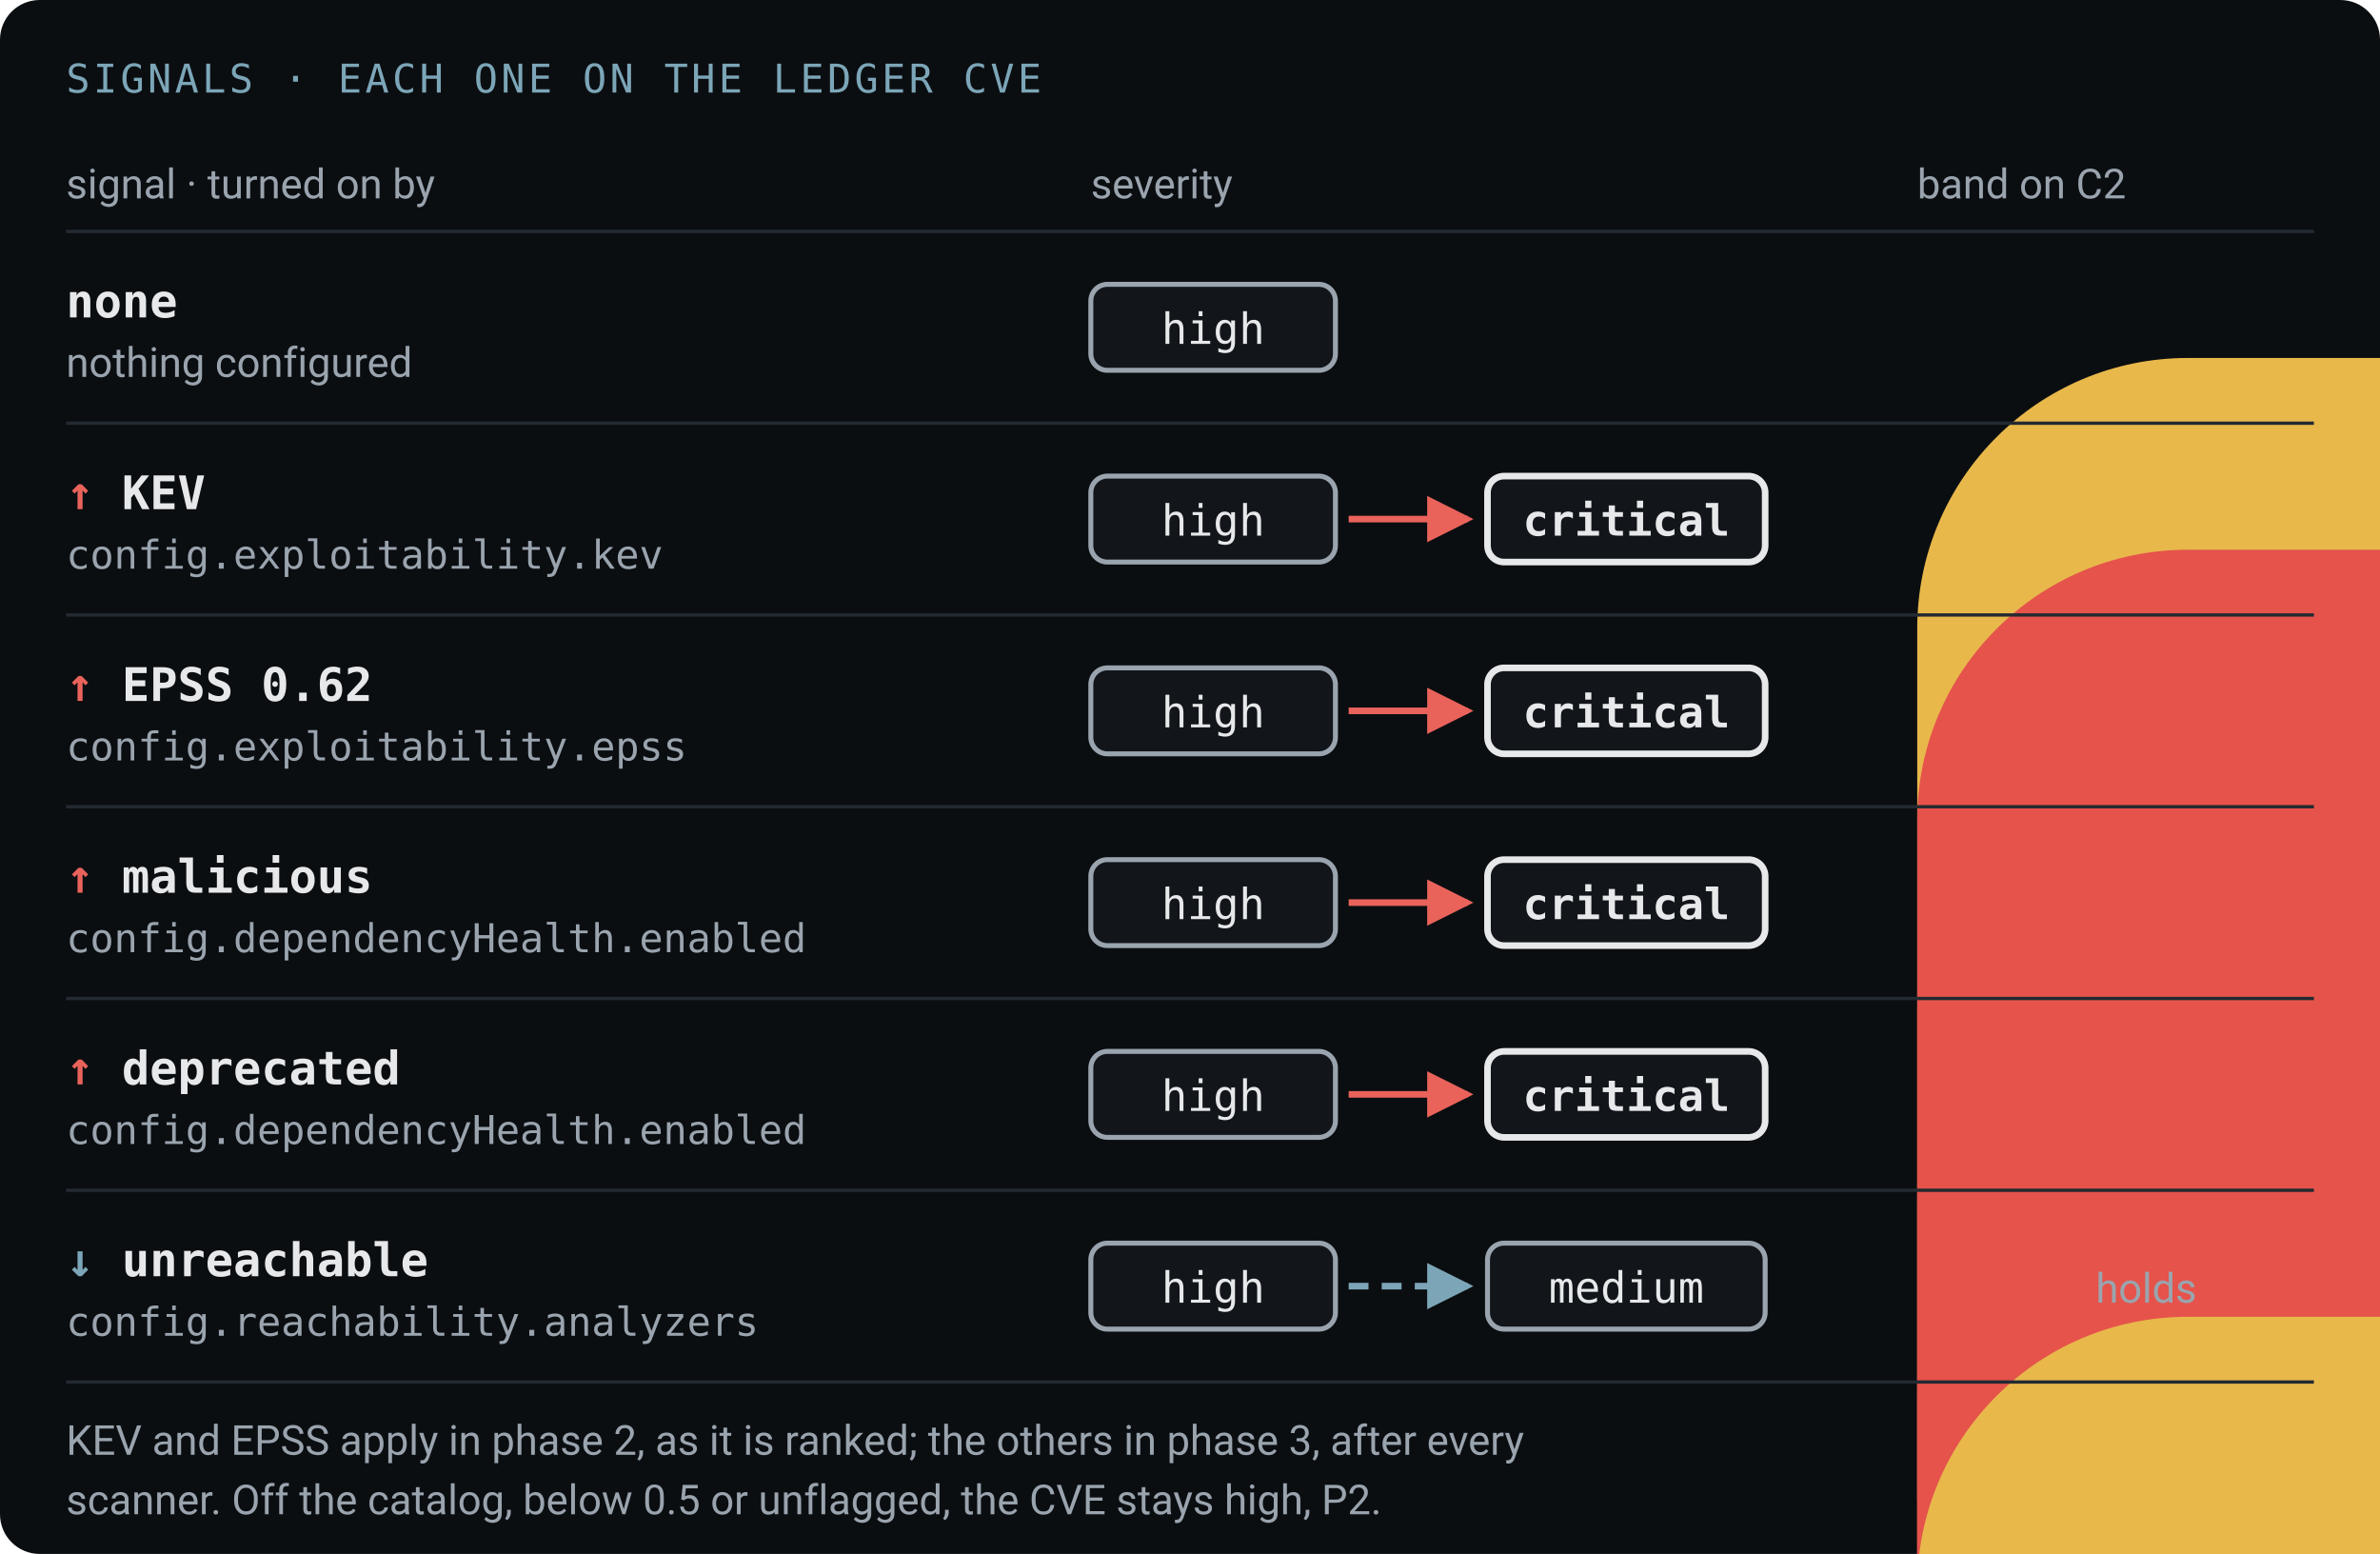
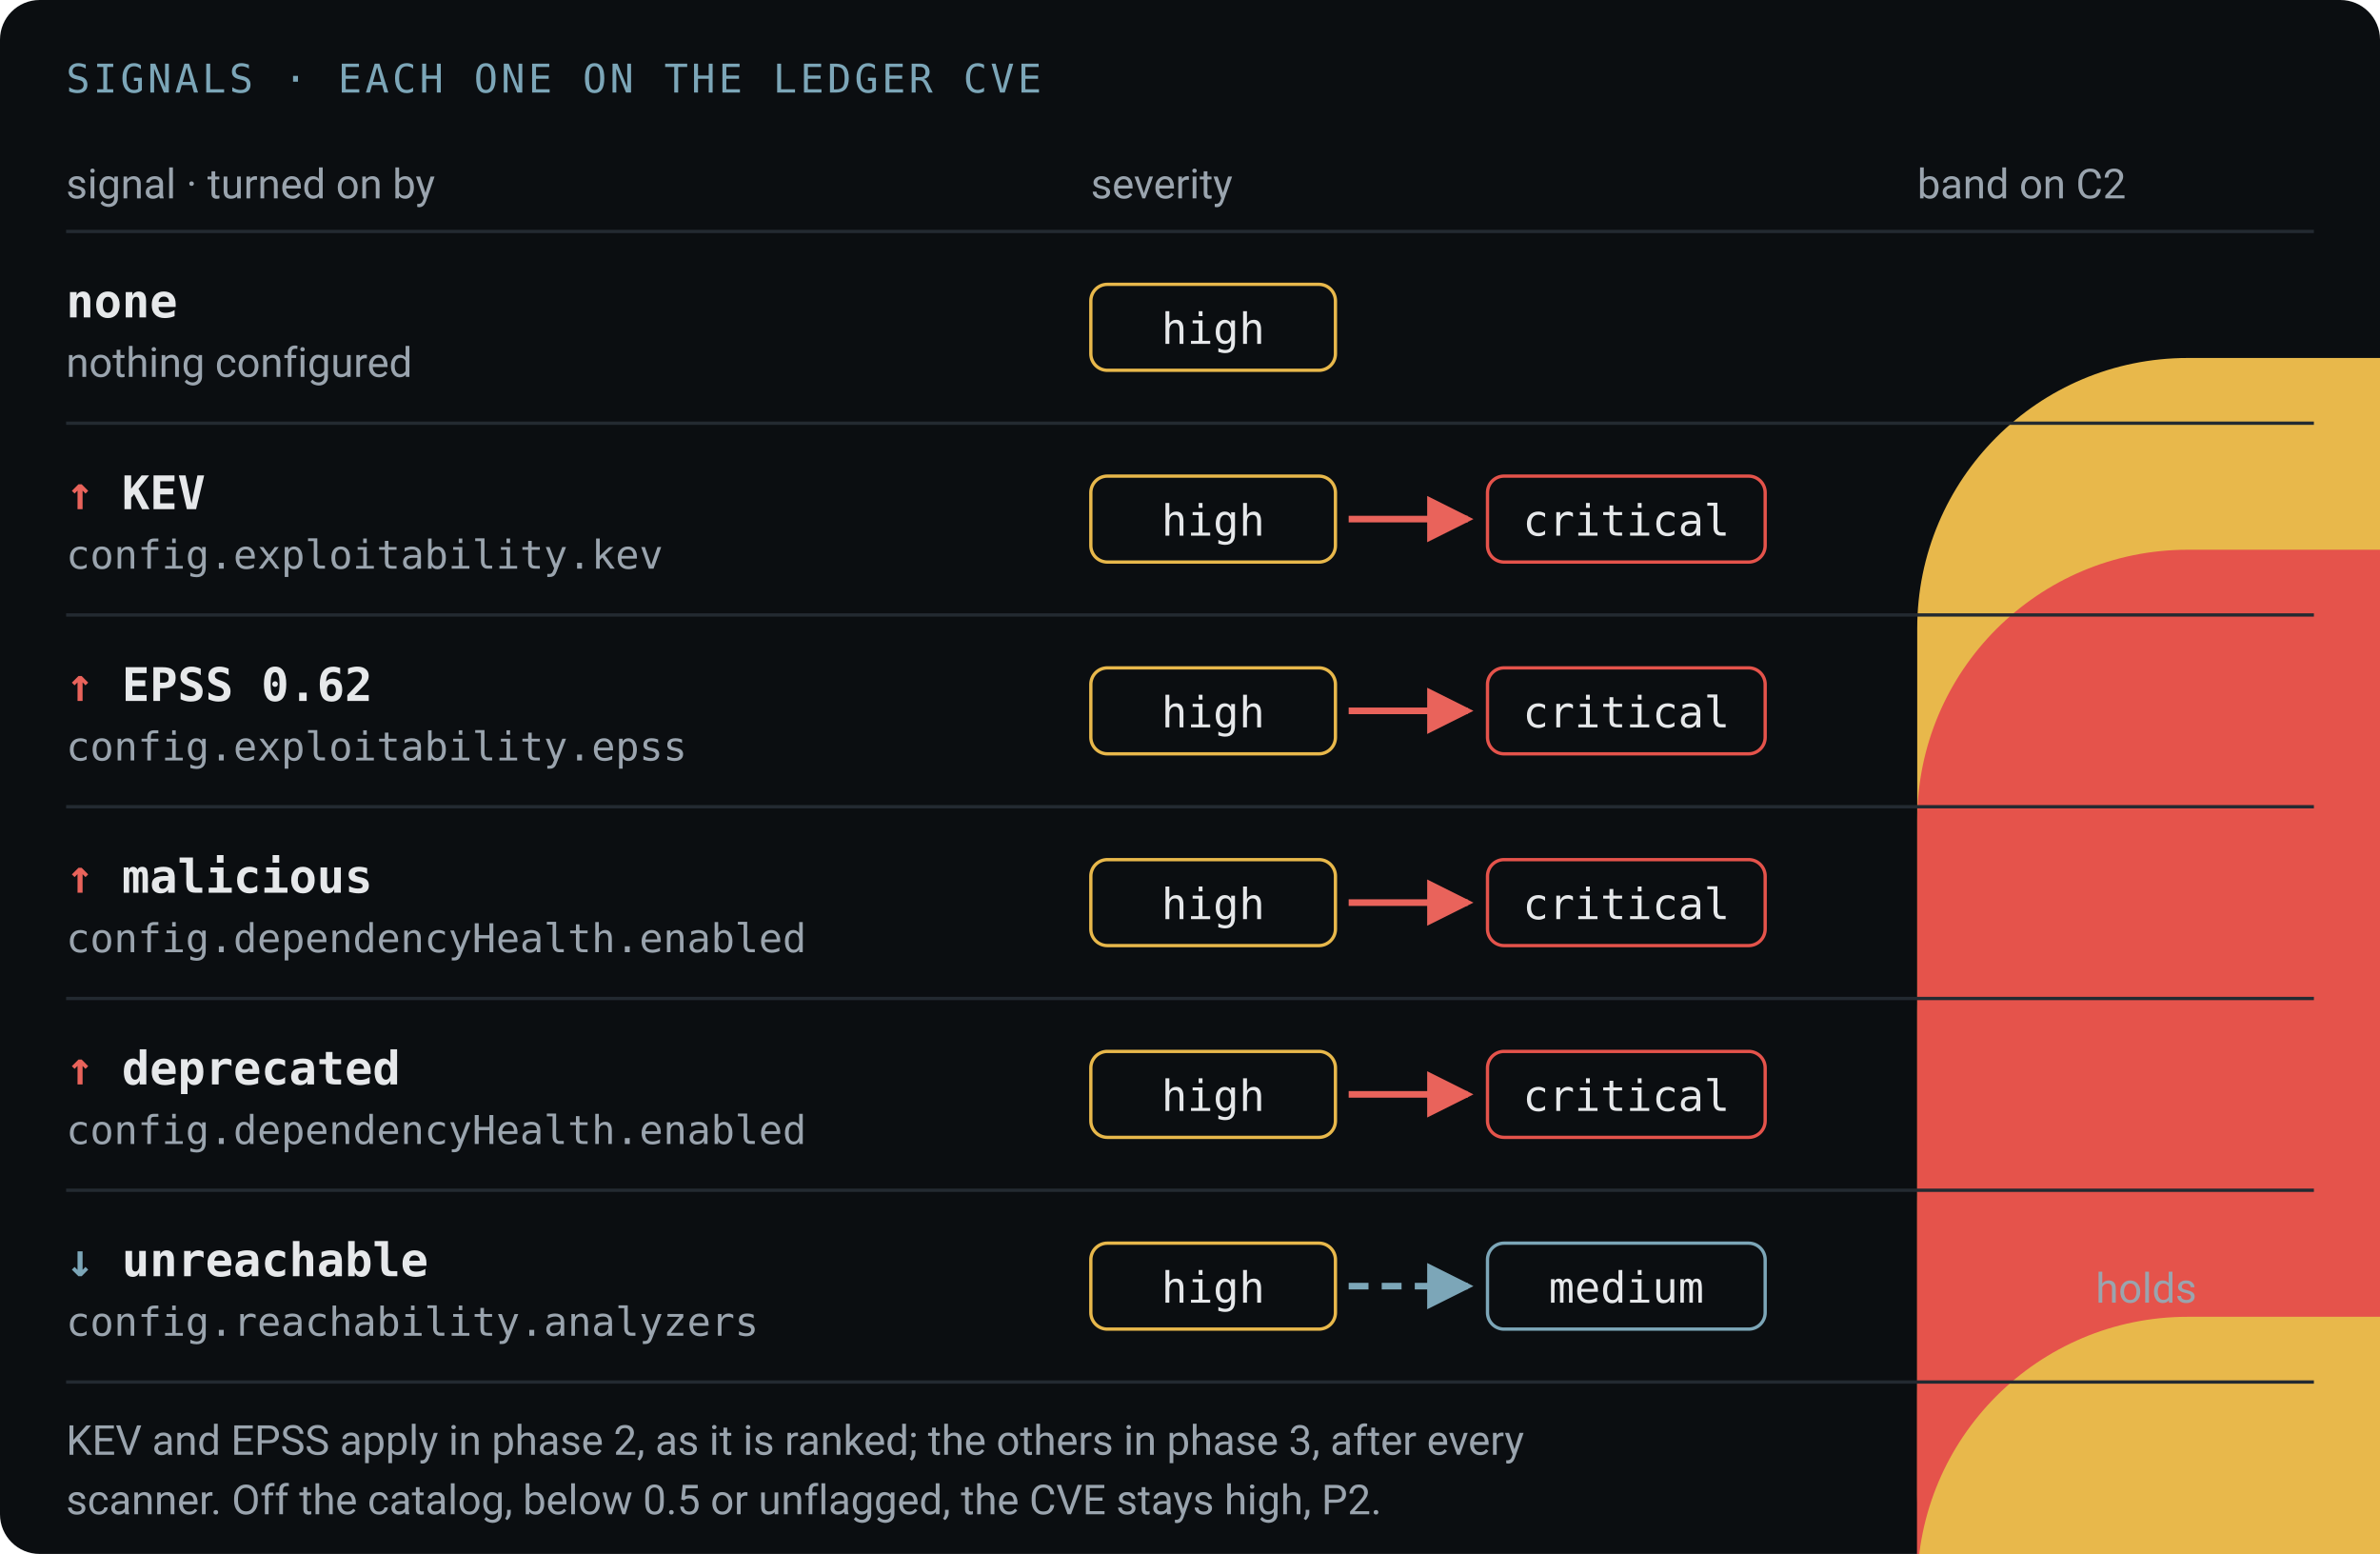
<svg xmlns="http://www.w3.org/2000/svg" viewBox="0 0 720 470" width="720" height="470" role="img" aria-label="The ledger CVE under each signal on its own: four raise it from high to critical and P2 to P1, and unreachable lowers it to medium with the band held at P2.">
  <defs>
    <style>
      text{font-family:'Space Grotesk',system-ui,-apple-system,'Segoe UI',Roboto,Helvetica,Arial,sans-serif;fill:#E6E8EA;font-size:14px}
      .m{font-family:'JetBrains Mono',ui-monospace,SFMono-Regular,Menlo,Consolas,monospace}
      .e{font-family:'JetBrains Mono',ui-monospace,SFMono-Regular,Menlo,Consolas,monospace;font-size:12px;letter-spacing:1px;fill:#7CA6B8}
      .mu{fill:#9AA4AE}.sm{font-size:12.5px}.k{font-size:12px}.h{font-size:13px}.b{font-weight:700}.c{text-anchor:middle}
-       .sev{fill:#12161B;stroke:#9AA4AE;stroke-width:1.5}
+       .sev{fill:none;stroke-width:1}.s1{stroke:#E5534B}.s2{stroke:#E8B84B}.s3{stroke:#7CA6B8}.s4{stroke:#6B7680}
      .up{stroke:#E9635B;stroke-width:2;fill:none}
      .dn{stroke:#7CA6B8;stroke-width:2;fill:none;stroke-dasharray:6 4}
      .g{stroke:#232A31;stroke-width:1}
      .tu{fill:#E9635B}.td{fill:#7CA6B8}
    </style>
    <symbol id="c1" viewBox="0 0 44 26" width="44" height="26">
      <rect width="44" height="26" rx="5" fill="#E5534B" />
      <text x="22" y="18" text-anchor="middle" font-family="'JetBrains Mono',ui-monospace,monospace" font-size="13" font-weight="700" fill="#0B0E11">P1</text>
    </symbol>
    <symbol id="c2" viewBox="0 0 44 26" width="44" height="26">
      <rect width="44" height="26" rx="5" fill="#E8B84B" />
      <text x="22" y="18" text-anchor="middle" font-family="'JetBrains Mono',ui-monospace,monospace" font-size="13" font-weight="700" fill="#16110A">P2</text>
    </symbol>
    <marker id="u" viewBox="0 0 8 8" refX="7" refY="4" markerWidth="7" markerHeight="7" orient="auto">
      <path d="M0 0L8 4L0 8z" fill="#E9635B" />
    </marker>
    <marker id="d" viewBox="0 0 8 8" refX="7" refY="4" markerWidth="7" markerHeight="7" orient="auto">
      <path d="M0 0L8 4L0 8z" fill="#7CA6B8" />
    </marker>
  </defs>
  <rect width="720" height="470" rx="12" fill="#0B0E11" />
  <text class="e" x="20" y="28">SIGNALS · EACH ONE ON THE LEDGER CVE</text>
  <text class="sm mu" x="20" y="60">signal · turned on by</text>
  <text class="sm mu" x="330" y="60">severity</text>
  <text class="sm mu" x="580" y="60">band on C2</text>
  <path class="g" d="M20 70H700" />
  <text class="m b" x="20" y="96">none</text>
  <text class="sm mu" x="20" y="114">nothing configured</text>
-   <rect class="sev" x="330" y="86" width="74" height="26" rx="5" />
+   <rect class="sev s2" x="330" y="86" width="74" height="26" rx="5" />
  <text class="m h c" x="367" y="104">high</text>
  <use href="#c2" x="580" y="86" />
  <path class="g" d="M20 128H700" />
  <text class="m b" x="20" y="154">
    <tspan class="tu">↑</tspan> KEV</text>
  <text class="m k mu" x="20" y="172">config.exploitability.kev</text>
-   <rect class="sev" x="330" y="144" width="74" height="26" rx="5" />
+   <rect class="sev s2" x="330" y="144" width="74" height="26" rx="5" />
  <text class="m h c" x="367" y="162">high</text>
  <path class="up" d="M408 157H444" marker-end="url(#u)" />
-   <rect class="sev" x="450" y="144" width="84" height="26" rx="5" style="stroke:#E6E8EA;stroke-width:2" />
-   <text class="m h b c" x="492" y="162">critical</text>
+   <rect class="sev s1" x="450" y="144" width="84" height="26" rx="5" />
+   <text class="m h c" x="492" y="162">critical</text>
  <use href="#c1" x="580" y="144" />
  <path class="g" d="M20 186H700" />
  <text class="m b" x="20" y="212">
    <tspan class="tu">↑</tspan> EPSS 0.62</text>
  <text class="m k mu" x="20" y="230">config.exploitability.epss</text>
-   <rect class="sev" x="330" y="202" width="74" height="26" rx="5" />
+   <rect class="sev s2" x="330" y="202" width="74" height="26" rx="5" />
  <text class="m h c" x="367" y="220">high</text>
  <path class="up" d="M408 215H444" marker-end="url(#u)" />
-   <rect class="sev" x="450" y="202" width="84" height="26" rx="5" style="stroke:#E6E8EA;stroke-width:2" />
-   <text class="m h b c" x="492" y="220">critical</text>
+   <rect class="sev s1" x="450" y="202" width="84" height="26" rx="5" />
+   <text class="m h c" x="492" y="220">critical</text>
  <use href="#c1" x="580" y="202" />
  <path class="g" d="M20 244H700" />
  <text class="m b" x="20" y="270">
    <tspan class="tu">↑</tspan> malicious</text>
  <text class="m k mu" x="20" y="288">config.dependencyHealth.enabled</text>
-   <rect class="sev" x="330" y="260" width="74" height="26" rx="5" />
+   <rect class="sev s2" x="330" y="260" width="74" height="26" rx="5" />
  <text class="m h c" x="367" y="278">high</text>
  <path class="up" d="M408 273H444" marker-end="url(#u)" />
-   <rect class="sev" x="450" y="260" width="84" height="26" rx="5" style="stroke:#E6E8EA;stroke-width:2" />
-   <text class="m h b c" x="492" y="278">critical</text>
+   <rect class="sev s1" x="450" y="260" width="84" height="26" rx="5" />
+   <text class="m h c" x="492" y="278">critical</text>
  <use href="#c1" x="580" y="260" />
  <path class="g" d="M20 302H700" />
  <text class="m b" x="20" y="328">
    <tspan class="tu">↑</tspan> deprecated</text>
  <text class="m k mu" x="20" y="346">config.dependencyHealth.enabled</text>
-   <rect class="sev" x="330" y="318" width="74" height="26" rx="5" />
+   <rect class="sev s2" x="330" y="318" width="74" height="26" rx="5" />
  <text class="m h c" x="367" y="336">high</text>
  <path class="up" d="M408 331H444" marker-end="url(#u)" />
-   <rect class="sev" x="450" y="318" width="84" height="26" rx="5" style="stroke:#E6E8EA;stroke-width:2" />
-   <text class="m h b c" x="492" y="336">critical</text>
+   <rect class="sev s1" x="450" y="318" width="84" height="26" rx="5" />
+   <text class="m h c" x="492" y="336">critical</text>
  <use href="#c1" x="580" y="318" />
  <path class="g" d="M20 360H700" />
  <text class="m b" x="20" y="386">
    <tspan class="td">↓</tspan> unreachable</text>
  <text class="m k mu" x="20" y="404">config.reachability.analyzers</text>
-   <rect class="sev" x="330" y="376" width="74" height="26" rx="5" />
+   <rect class="sev s2" x="330" y="376" width="74" height="26" rx="5" />
  <text class="m h c" x="367" y="394">high</text>
  <path class="dn" d="M408 389H444" marker-end="url(#d)" />
-   <rect class="sev" x="450" y="376" width="84" height="26" rx="5" />
+   <rect class="sev s3" x="450" y="376" width="84" height="26" rx="5" />
  <text class="m h c" x="492" y="394">medium</text>
  <use href="#c2" x="580" y="376" />
  <text class="sm mu" x="634" y="394">holds</text>
  <path class="g" d="M20 418H700" />
  <text class="sm mu" x="20" y="440">KEV and EPSS apply in phase 2, as it is ranked; the others in phase 3, after every</text>
  <text class="sm mu" x="20" y="458">scanner. Off the catalog, below 0.5 or unflagged, the CVE stays high, P2.</text>
</svg>
